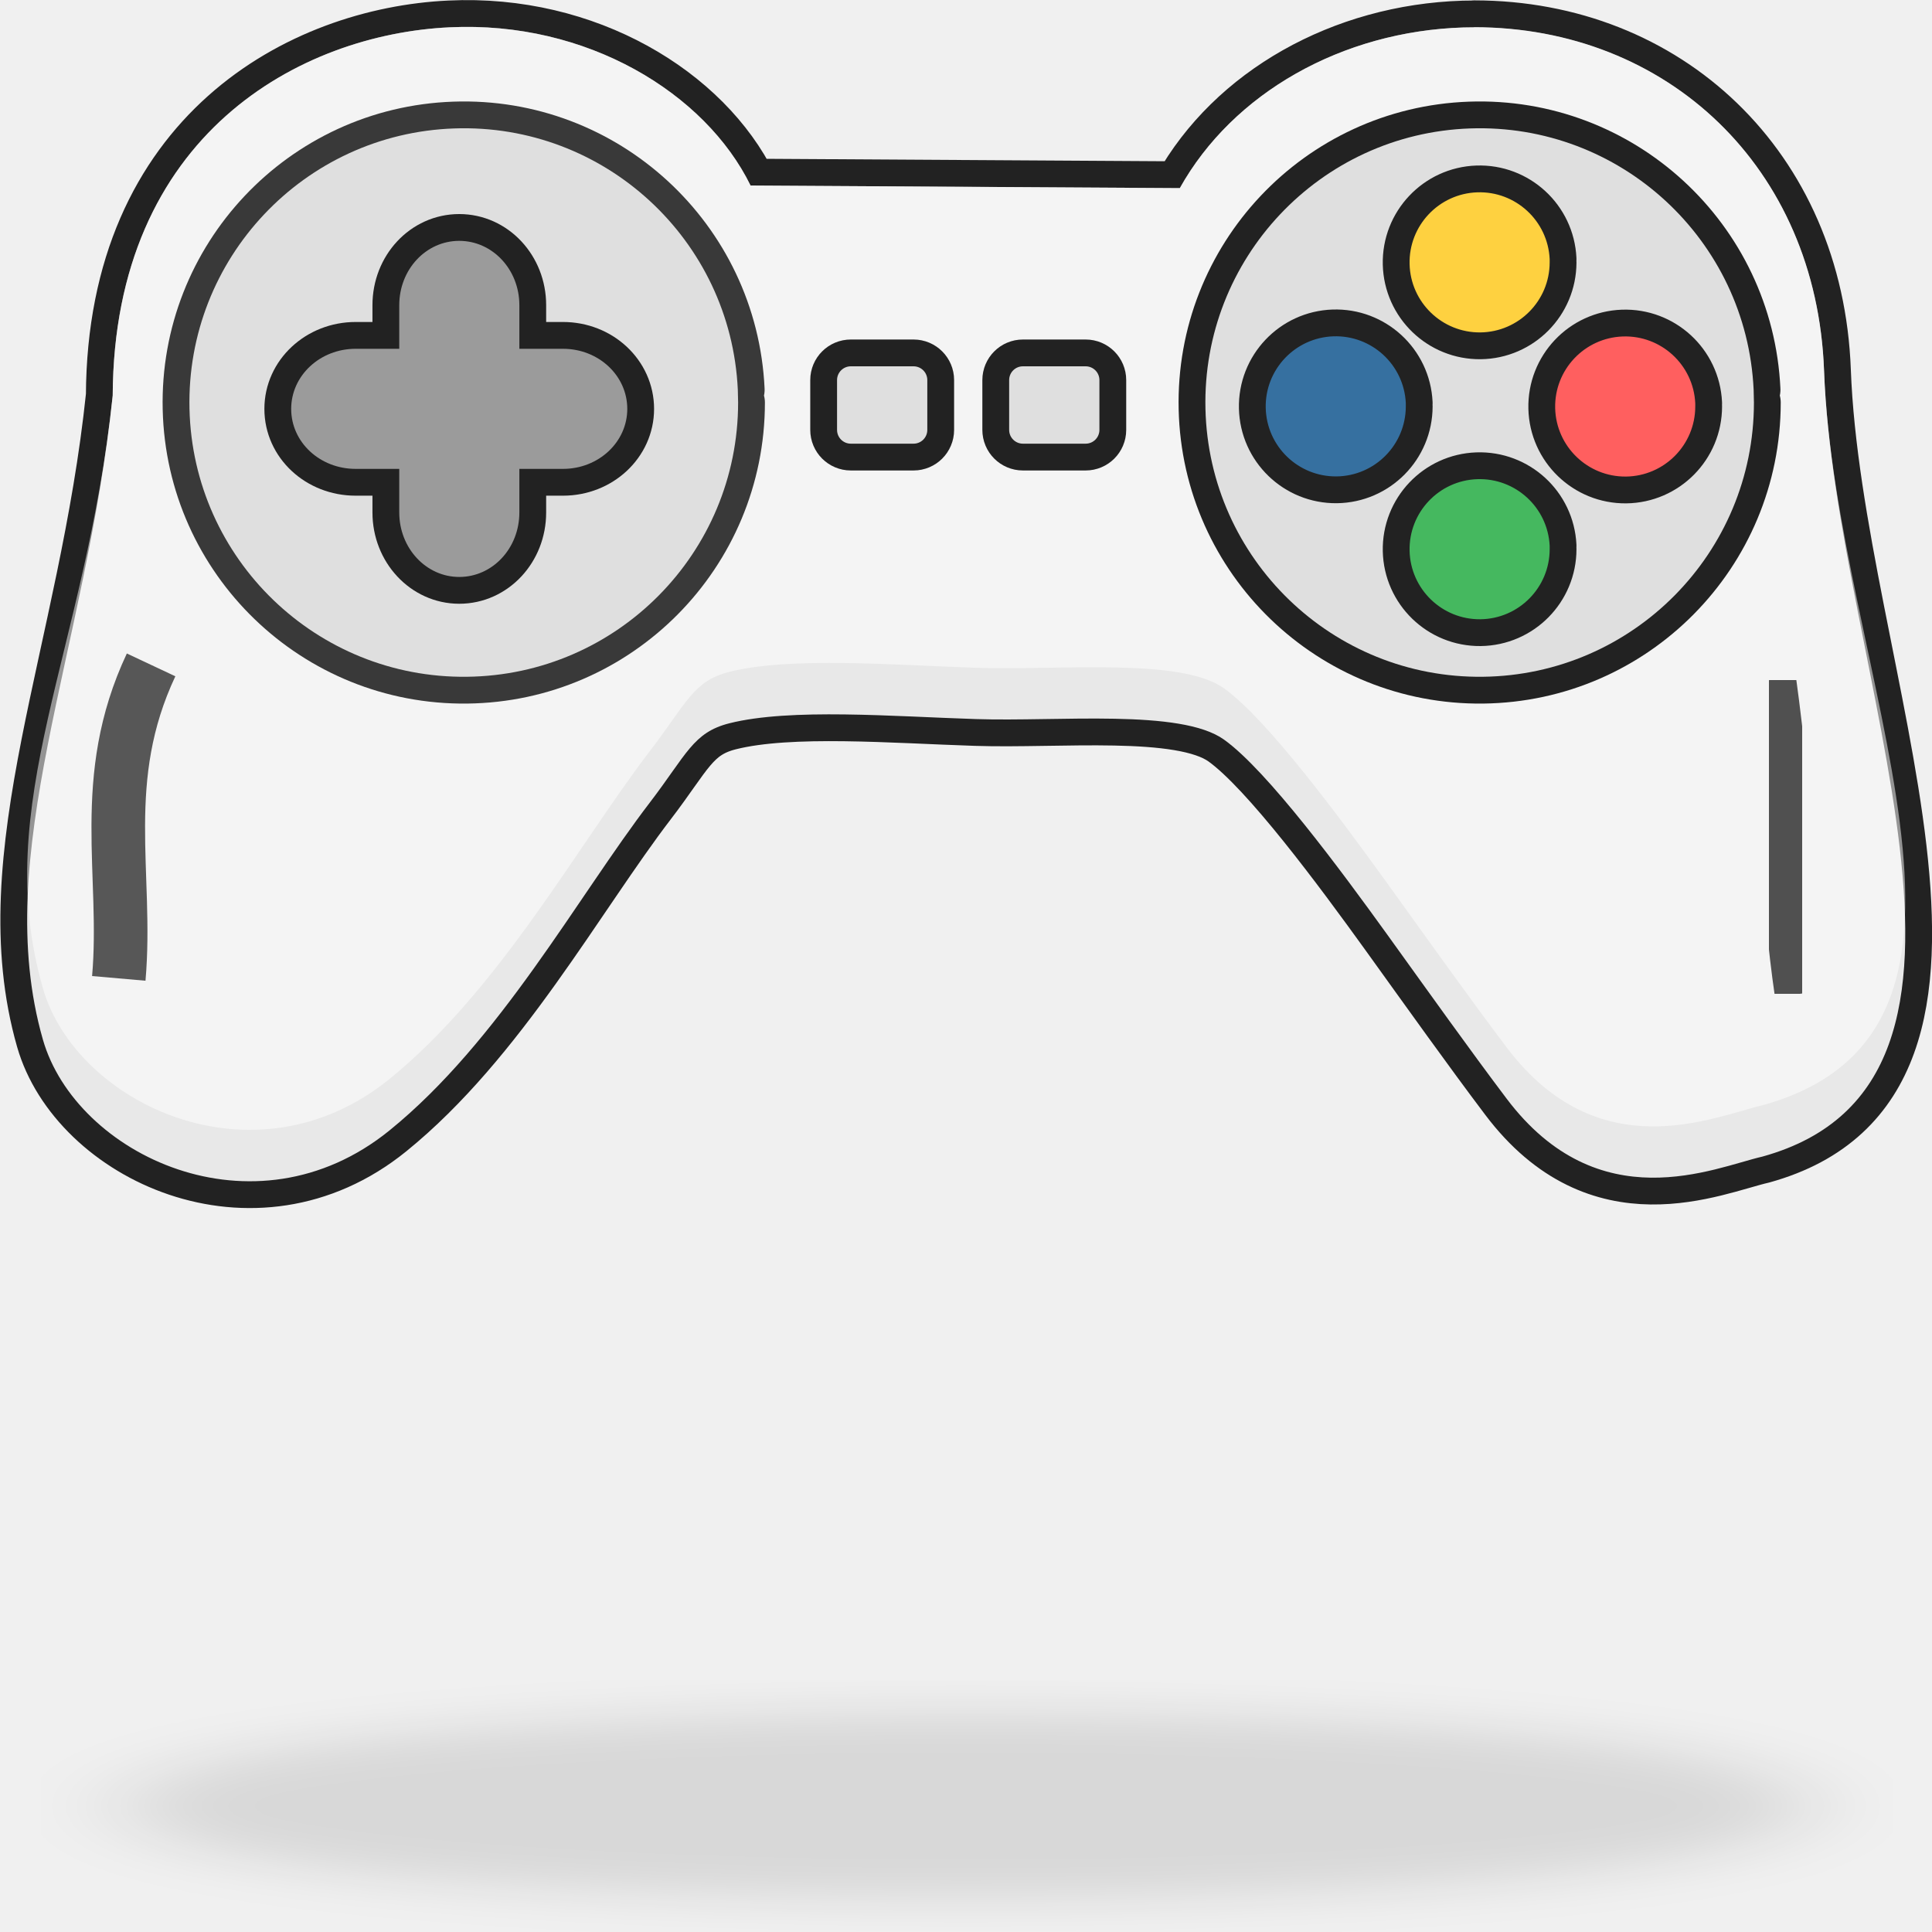
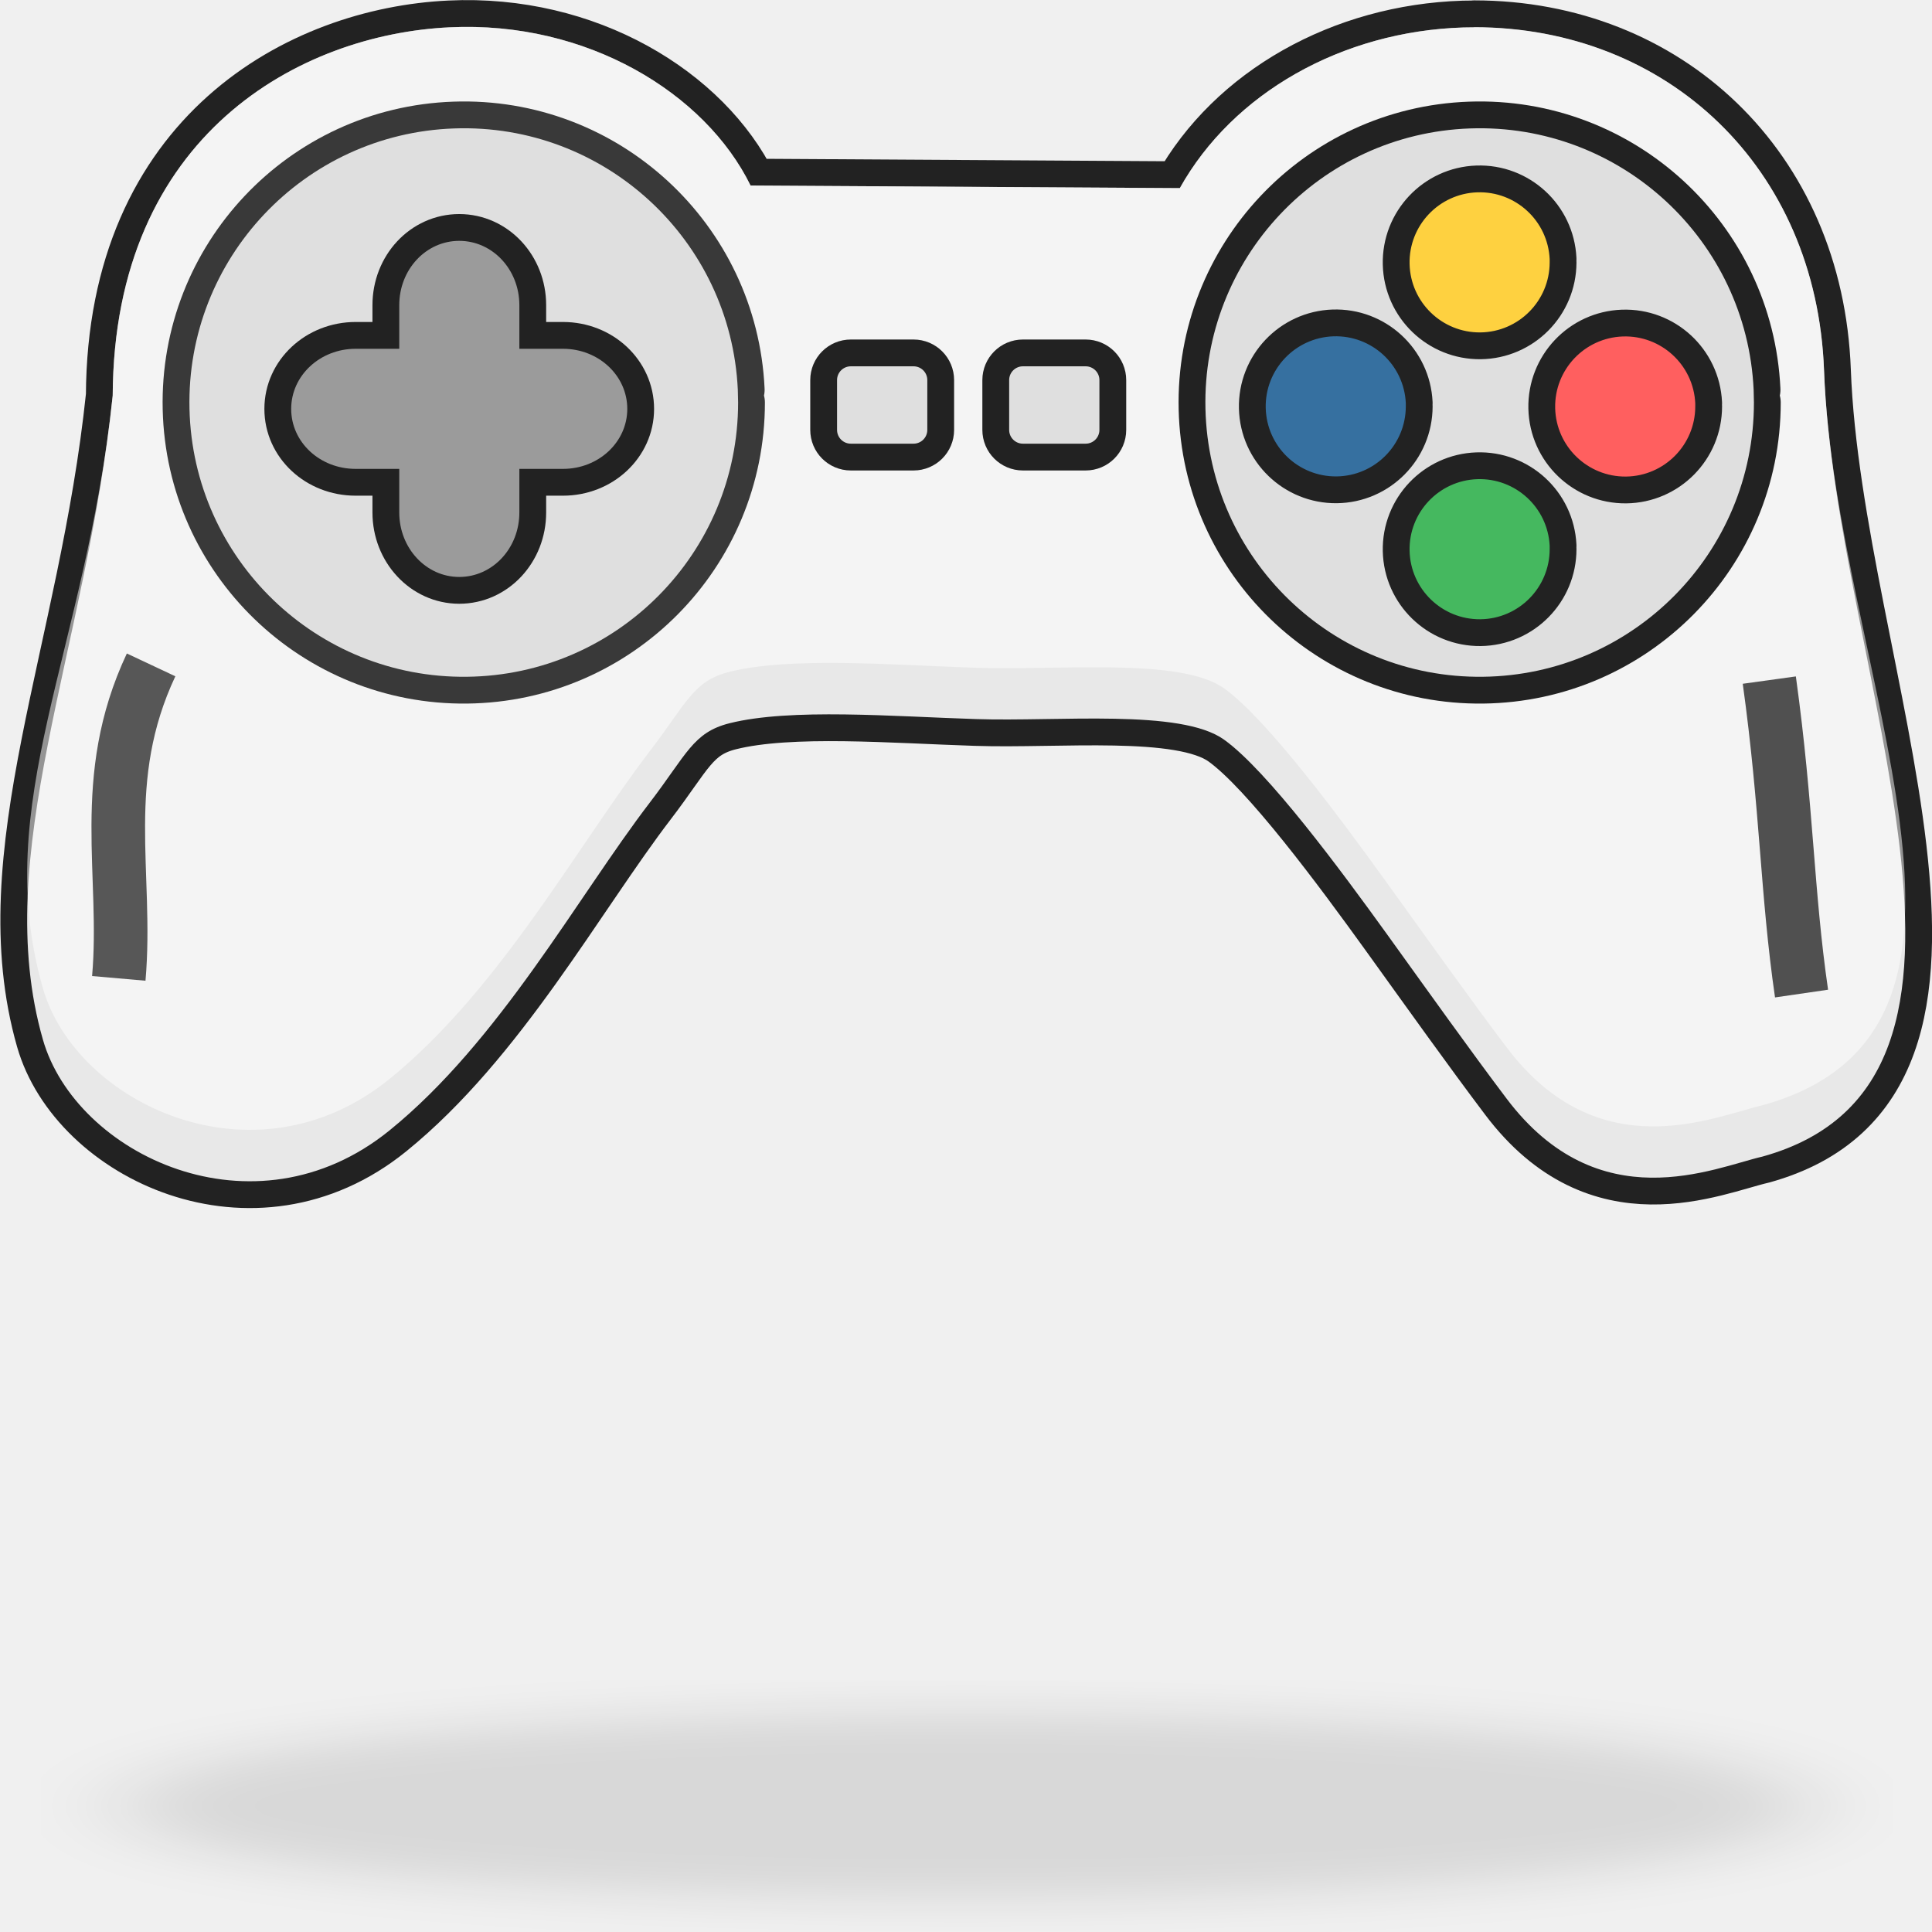
- <svg xmlns="http://www.w3.org/2000/svg" width="50" height="50" viewBox="0 0 13.229 13.229" version="1.1" id="svg874">
+ <svg xmlns="http://www.w3.org/2000/svg" id="svg874" width="50" height="50" version="1.1" viewBox="0 0 13.229 13.229">
  <defs id="defs868">
-     <filter height="1" y="-2.2533928e-05" width="1" x="-0" id="filter1128" style="color-interpolation-filters:sRGB">
-       <feGaussianBlur id="feGaussianBlur1130" stdDeviation="1.6527026e-05" />
+     <filter id="filter1128" width="1" height="1" x="0" y="0" style="color-interpolation-filters:sRGB">
+       <feGaussianBlur id="feGaussianBlur1130" stdDeviation="0" />
    </filter>
-     <filter height="1.688" y="-0.344" width="1.169" x="-0.084" id="filter1013" style="color-interpolation-filters:sRGB">
-       <feGaussianBlur id="feGaussianBlur1015" stdDeviation="0.204" />
+     <filter id="filter1013" width="1.169" height="1.688" x="-.084" y="-.344" style="color-interpolation-filters:sRGB">
+       <feGaussianBlur id="feGaussianBlur1015" stdDeviation=".204" />
    </filter>
  </defs>
  <g id="layer1" style="opacity:1">
-     <g transform="matrix(0.991965,0,0,0.991965,0.05355524,-2.425767)" id="g1219">
-       <path id="rect901" style="mix-blend-mode:normal;fill:#e8e8e8;fill-opacity:1;stroke:#222222;stroke-width:0.37;stroke-linecap:round;stroke-linejoin:round;stroke-miterlimit:4;stroke-dasharray:none;stroke-opacity:1;paint-order:markers stroke fill" d="m 10.122,2.634 c -0.025,6.9e-5 -0.05,4.88e-4 -0.074,0.001 -0.838,0.026 -1.591,0.452 -1.958,1.109 L 5.127,3.726 C 4.814,3.088 3.997,2.588 3.049,2.634 2.025,2.682 0.732,3.369 0.724,5.176 0.539,6.947 -0.124,8.344 0.242,9.621 0.469,10.414 1.698,11.007 2.634,10.249 3.394,9.633 3.934,8.635 4.431,7.986 4.686,7.653 4.73,7.501 4.981,7.438 5.402,7.332 6.115,7.391 6.682,7.409 c 0.572,0.019 1.413,-0.072 1.712,0.141 0.299,0.213 0.811,0.907 1.126,1.344 0.298,0.414 0.57,0.796 0.825,1.134 0.637,0.846 1.432,0.478 1.767,0.401 1.884,-0.523 0.502,-3.343 0.425,-5.426 -0.052,-1.407 -1.086,-2.369 -2.414,-2.37 z" />
-       <path d="m 10.122,2.634 c -0.025,6.9e-5 -0.05,4.88e-4 -0.074,0.001 -0.838,0.026 -1.591,0.452 -1.958,1.109 L 5.127,3.726 C 4.814,3.088 3.997,2.588 3.049,2.634 2.025,2.682 0.732,3.369 0.724,5.176 0.539,6.947 -0.124,7.989 0.242,9.267 0.469,10.059 1.698,10.652 2.634,9.894 3.394,9.278 3.934,8.281 4.431,7.631 4.686,7.299 4.73,7.146 4.981,7.083 5.402,6.977 6.115,7.036 6.682,7.055 c 0.572,0.019 1.413,-0.072 1.712,0.141 0.299,0.213 0.811,0.907 1.126,1.344 0.298,0.414 0.57,0.796 0.825,1.134 0.637,0.846 1.432,0.478 1.767,0.401 1.884,-0.523 0.502,-2.988 0.425,-5.071 -0.052,-1.407 -1.086,-2.369 -2.414,-2.37 z" style="opacity:0.513;mix-blend-mode:normal;fill:#ffffff;fill-opacity:1;stroke:none;stroke-width:1.692;stroke-linecap:round;stroke-linejoin:round;stroke-miterlimit:4;stroke-dasharray:none;stroke-opacity:1;paint-order:markers stroke fill" id="path988" />
-       <path d="M 5.041,5.224 A 1.893,1.893 0 0 1 3.169,7.117 1.893,1.893 0 0 1 1.254,5.268 1.893,1.893 0 0 1 3.081,3.332 a 1.893,1.893 0 0 1 1.958,1.804" style="fill:#dfdfdf;fill-opacity:1;stroke:#393939;stroke-width:0.37;stroke-linecap:round;stroke-linejoin:round;stroke-miterlimit:4;stroke-dasharray:none;stroke-opacity:1;paint-order:markers stroke fill" id="path912" />
-       <path id="rect916" style="fill:#9b9b9b;fill-opacity:1;stroke:#222222;stroke-width:0.37;stroke-linecap:round;stroke-linejoin:round;stroke-miterlimit:4;stroke-dasharray:none;stroke-opacity:1;paint-order:markers stroke fill" d="m 3.116,4.108 c -0.23,0 -0.414,0.198 -0.414,0.444 v 0.301 H 2.401 c -0.246,0 -0.445,0.185 -0.445,0.415 0,0.23 0.198,0.414 0.445,0.414 h 0.301 v 0.301 c 0,0.246 0.185,0.445 0.414,0.445 0.23,0 0.415,-0.198 0.415,-0.445 v -0.301 h 0.301 c 0.246,0 0.444,-0.185 0.444,-0.414 0,-0.23 -0.198,-0.415 -0.444,-0.415 H 3.531 v -0.301 c 0,-0.246 -0.185,-0.444 -0.415,-0.444 z" />
-       <path d="M 12.053,5.224 A 1.893,1.893 0 0 1 10.182,7.117 1.893,1.893 0 0 1 8.267,5.268 1.893,1.893 0 0 1 10.093,3.332 a 1.893,1.893 0 0 1 1.958,1.804" id="path923" style="fill:#dfdfdf;fill-opacity:1;stroke:#222222;stroke-width:0.37;stroke-linecap:round;stroke-linejoin:round;stroke-miterlimit:4;stroke-dasharray:none;stroke-opacity:1;paint-order:markers stroke fill" />
-       <path d="M 10.643,4.257 A 0.484,0.484 0 0 1 10.165,4.74 0.484,0.484 0 0 1 9.676,4.268 0.484,0.484 0 0 1 10.143,3.773 a 0.484,0.484 0 0 1 0.5,0.461" style="fill:#fed140;fill-opacity:1;stroke:#222222;stroke-width:0.37;stroke-linecap:round;stroke-linejoin:round;stroke-miterlimit:4;stroke-dasharray:none;stroke-opacity:1;paint-order:markers stroke fill" id="path925" />
-       <path d="M 10.643,6.236 A 0.484,0.484 0 0 1 10.165,6.72 0.484,0.484 0 0 1 9.676,6.247 0.484,0.484 0 0 1 10.143,5.753 0.484,0.484 0 0 1 10.643,6.213" id="path927" style="fill:#45b85f;fill-opacity:1;stroke:#222222;stroke-width:0.37;stroke-linecap:round;stroke-linejoin:round;stroke-miterlimit:4;stroke-dasharray:none;stroke-opacity:1;paint-order:markers stroke fill" />
-       <path d="M 9.65,5.251 A 0.484,0.484 0 0 1 9.172,5.734 0.484,0.484 0 0 1 8.683,5.262 a 0.484,0.484 0 0 1 0.467,-0.495 0.484,0.484 0 0 1 0.5,0.461" style="fill:#3670a0;fill-opacity:1;stroke:#222222;stroke-width:0.37;stroke-linecap:round;stroke-linejoin:round;stroke-miterlimit:4;stroke-dasharray:none;stroke-opacity:1;paint-order:markers stroke fill" id="path929" />
-       <path d="m 11.648,5.251 a 0.484,0.484 0 0 1 -0.478,0.484 0.484,0.484 0 0 1 -0.489,-0.472 0.484,0.484 0 0 1 0.467,-0.495 0.484,0.484 0 0 1 0.5,0.461" id="path931" style="fill:#ff5f5f;fill-opacity:1;stroke:#222222;stroke-width:0.37;stroke-linecap:round;stroke-linejoin:round;stroke-miterlimit:4;stroke-dasharray:none;stroke-opacity:1;paint-order:markers stroke fill" />
-       <rect style="fill:#dfdfdf;fill-opacity:1;stroke:#222222;stroke-width:0.37;stroke-linecap:round;stroke-linejoin:round;stroke-miterlimit:4;stroke-dasharray:none;stroke-opacity:1;paint-order:markers stroke fill" id="rect933" width="0.623" height="0.534" x="5.724" y="4.974" ry="0.095" />
-       <rect ry="0.095" y="4.974" x="6.912" height="0.534" width="0.623" id="rect935" style="fill:#dfdfdf;fill-opacity:1;stroke:#222222;stroke-width:0.37;stroke-linecap:round;stroke-linejoin:round;stroke-miterlimit:4;stroke-dasharray:none;stroke-opacity:1;paint-order:markers stroke fill" />
-       <path style="opacity:0.644;fill:none;stroke:#000000;stroke-width:0.37;stroke-linecap:butt;stroke-linejoin:miter;stroke-miterlimit:4;stroke-dasharray:none;stroke-dashoffset:0;stroke-opacity:1" d="M 0.989,7.035 C 0.619,7.822 0.829,8.48 0.766,9.199" id="path996" />
-       <path id="path998" d="m -17.243,-1.362 c 0.1,0.722 0.098,1.189 0.181,1.76" style="opacity:0.668;fill:none;stroke:#000000;stroke-width:0.301;stroke-linecap:butt;stroke-linejoin:miter;stroke-miterlimit:4;stroke-dasharray:none;stroke-dashoffset:0;stroke-opacity:1;filter:url(#filter1128)" transform="matrix(1.229475,0,0,1.229475,33.35898,8.814495)" />
+     <g id="g1219" transform="matrix(0.991965,0,0,0.991965,0.05355524,-2.425767)">
+       <path id="rect901" style="mix-blend-mode:normal;fill:#e8e8e8;fill-opacity:1;stroke:#222;stroke-width:.37;stroke-linecap:round;stroke-linejoin:round;stroke-miterlimit:4;stroke-dasharray:none;stroke-opacity:1;paint-order:markers stroke fill" d="m 10.122,2.634 c -0.025,6.9e-5 -0.05,4.88e-4 -0.074,0.001 -0.838,0.026 -1.591,0.452 -1.958,1.109 L 5.127,3.726 C 4.814,3.088 3.997,2.588 3.049,2.634 2.025,2.682 0.732,3.369 0.724,5.176 0.539,6.947 -0.124,8.344 0.242,9.621 0.469,10.414 1.698,11.007 2.634,10.249 3.394,9.633 3.934,8.635 4.431,7.986 4.686,7.653 4.73,7.501 4.981,7.438 5.402,7.332 6.115,7.391 6.682,7.409 c 0.572,0.019 1.413,-0.072 1.712,0.141 0.299,0.213 0.811,0.907 1.126,1.344 0.298,0.414 0.57,0.796 0.825,1.134 0.637,0.846 1.432,0.478 1.767,0.401 1.884,-0.523 0.502,-3.343 0.425,-5.426 -0.052,-1.407 -1.086,-2.369 -2.414,-2.37 z" />
+       <path d="m 10.122,2.634 c -0.025,6.9e-5 -0.05,4.88e-4 -0.074,0.001 -0.838,0.026 -1.591,0.452 -1.958,1.109 L 5.127,3.726 C 4.814,3.088 3.997,2.588 3.049,2.634 2.025,2.682 0.732,3.369 0.724,5.176 0.539,6.947 -0.124,7.989 0.242,9.267 0.469,10.059 1.698,10.652 2.634,9.894 3.394,9.278 3.934,8.281 4.431,7.631 4.686,7.299 4.73,7.146 4.981,7.083 5.402,6.977 6.115,7.036 6.682,7.055 c 0.572,0.019 1.413,-0.072 1.712,0.141 0.299,0.213 0.811,0.907 1.126,1.344 0.298,0.414 0.57,0.796 0.825,1.134 0.637,0.846 1.432,0.478 1.767,0.401 1.884,-0.523 0.502,-2.988 0.425,-5.071 -0.052,-1.407 -1.086,-2.369 -2.414,-2.37 z" style="opacity:.513;mix-blend-mode:normal;fill:#fff;fill-opacity:1;stroke:none;stroke-width:1.692;stroke-linecap:round;stroke-linejoin:round;stroke-miterlimit:4;stroke-dasharray:none;stroke-opacity:1;paint-order:markers stroke fill" id="path988" />
+       <path d="M 5.041,5.224 A 1.893,1.893 0 0 1 3.169,7.117 1.893,1.893 0 0 1 1.254,5.268 1.893,1.893 0 0 1 3.081,3.332 a 1.893,1.893 0 0 1 1.958,1.804" style="fill:#dfdfdf;fill-opacity:1;stroke:#393939;stroke-width:.37;stroke-linecap:round;stroke-linejoin:round;stroke-miterlimit:4;stroke-dasharray:none;stroke-opacity:1;paint-order:markers stroke fill" id="path912" />
+       <path id="rect916" style="fill:#9b9b9b;fill-opacity:1;stroke:#222;stroke-width:.37;stroke-linecap:round;stroke-linejoin:round;stroke-miterlimit:4;stroke-dasharray:none;stroke-opacity:1;paint-order:markers stroke fill" d="m 3.116,4.108 c -0.23,0 -0.414,0.198 -0.414,0.444 v 0.301 H 2.401 c -0.246,0 -0.445,0.185 -0.445,0.415 0,0.23 0.198,0.414 0.445,0.414 h 0.301 v 0.301 c 0,0.246 0.185,0.445 0.414,0.445 0.23,0 0.415,-0.198 0.415,-0.445 v -0.301 h 0.301 c 0.246,0 0.444,-0.185 0.444,-0.414 0,-0.23 -0.198,-0.415 -0.444,-0.415 H 3.531 v -0.301 c 0,-0.246 -0.185,-0.444 -0.415,-0.444 z" />
+       <path id="path923" d="M 12.053,5.224 A 1.893,1.893 0 0 1 10.182,7.117 1.893,1.893 0 0 1 8.267,5.268 1.893,1.893 0 0 1 10.093,3.332 a 1.893,1.893 0 0 1 1.958,1.804" style="fill:#dfdfdf;fill-opacity:1;stroke:#222;stroke-width:.37;stroke-linecap:round;stroke-linejoin:round;stroke-miterlimit:4;stroke-dasharray:none;stroke-opacity:1;paint-order:markers stroke fill" />
+       <path d="M 10.643,4.257 A 0.484,0.484 0 0 1 10.165,4.74 0.484,0.484 0 0 1 9.676,4.268 0.484,0.484 0 0 1 10.143,3.773 a 0.484,0.484 0 0 1 0.5,0.461" style="fill:#fed140;fill-opacity:1;stroke:#222;stroke-width:.37;stroke-linecap:round;stroke-linejoin:round;stroke-miterlimit:4;stroke-dasharray:none;stroke-opacity:1;paint-order:markers stroke fill" id="path925" />
+       <path id="path927" d="M 10.643,6.236 A 0.484,0.484 0 0 1 10.165,6.72 0.484,0.484 0 0 1 9.676,6.247 0.484,0.484 0 0 1 10.143,5.753 0.484,0.484 0 0 1 10.643,6.213" style="fill:#45b85f;fill-opacity:1;stroke:#222;stroke-width:.37;stroke-linecap:round;stroke-linejoin:round;stroke-miterlimit:4;stroke-dasharray:none;stroke-opacity:1;paint-order:markers stroke fill" />
+       <path d="M 9.65,5.251 A 0.484,0.484 0 0 1 9.172,5.734 0.484,0.484 0 0 1 8.683,5.262 a 0.484,0.484 0 0 1 0.467,-0.495 0.484,0.484 0 0 1 0.5,0.461" style="fill:#3670a0;fill-opacity:1;stroke:#222;stroke-width:.37;stroke-linecap:round;stroke-linejoin:round;stroke-miterlimit:4;stroke-dasharray:none;stroke-opacity:1;paint-order:markers stroke fill" id="path929" />
+       <path id="path931" d="m 11.648,5.251 a 0.484,0.484 0 0 1 -0.478,0.484 0.484,0.484 0 0 1 -0.489,-0.472 0.484,0.484 0 0 1 0.467,-0.495 0.484,0.484 0 0 1 0.5,0.461" style="fill:#ff5f5f;fill-opacity:1;stroke:#222;stroke-width:.37;stroke-linecap:round;stroke-linejoin:round;stroke-miterlimit:4;stroke-dasharray:none;stroke-opacity:1;paint-order:markers stroke fill" />
+       <rect style="fill:#dfdfdf;fill-opacity:1;stroke:#222;stroke-width:.37;stroke-linecap:round;stroke-linejoin:round;stroke-miterlimit:4;stroke-dasharray:none;stroke-opacity:1;paint-order:markers stroke fill" id="rect933" width=".623" height=".534" x="5.724" y="4.974" ry=".095" />
+       <rect id="rect935" width=".623" height=".534" x="6.912" y="4.974" ry=".095" style="fill:#dfdfdf;fill-opacity:1;stroke:#222;stroke-width:.37;stroke-linecap:round;stroke-linejoin:round;stroke-miterlimit:4;stroke-dasharray:none;stroke-opacity:1;paint-order:markers stroke fill" />
+       <path style="opacity:.644;fill:none;stroke:#000;stroke-width:.37;stroke-linecap:butt;stroke-linejoin:miter;stroke-miterlimit:4;stroke-dasharray:none;stroke-dashoffset:0;stroke-opacity:1" id="path996" d="M 0.989,7.035 C 0.619,7.822 0.829,8.48 0.766,9.199" />
+       <path id="path998" d="m -17.243,-1.362 c 0.1,0.722 0.098,1.189 0.181,1.76" style="opacity:.668;fill:none;stroke:#000;stroke-width:.301;stroke-linecap:butt;stroke-linejoin:miter;stroke-miterlimit:4;stroke-dasharray:none;stroke-dashoffset:0;stroke-opacity:1;filter:url(#filter1128)" transform="matrix(1.229475,0,0,1.229475,33.35898,8.814495)" />
    </g>
-     <path transform="matrix(1.87287,0,0,0.7189841,-6.630927,4.407076)" d="M 9.967,11.071 A 2.895,0.71 0 0 1 7.106,11.781 2.895,0.71 0 0 1 4.178,11.088 2.895,0.71 0 0 1 6.971,10.361 2.895,0.71 0 0 1 9.964,11.038" id="path1221" style="opacity:0.099;fill:#000000;fill-opacity:1;stroke:#000000;stroke-width:0.37;stroke-linecap:round;stroke-linejoin:round;stroke-miterlimit:4;stroke-dasharray:none;stroke-dashoffset:0;stroke-opacity:1;paint-order:markers stroke fill;filter:url(#filter1013)" />
+     <path id="path1221" d="M 9.967,11.071 A 2.895,0.71 0 0 1 7.106,11.781 2.895,0.71 0 0 1 4.178,11.088 2.895,0.71 0 0 1 6.971,10.361 2.895,0.71 0 0 1 9.964,11.038" transform="matrix(1.87287,0,0,0.7189841,-6.630927,4.407076)" style="opacity:.099;fill:#000;fill-opacity:1;stroke:#000;stroke-width:.37;stroke-linecap:round;stroke-linejoin:round;stroke-miterlimit:4;stroke-dasharray:none;stroke-dashoffset:0;stroke-opacity:1;paint-order:markers stroke fill;filter:url(#filter1013)" />
  </g>
</svg>
